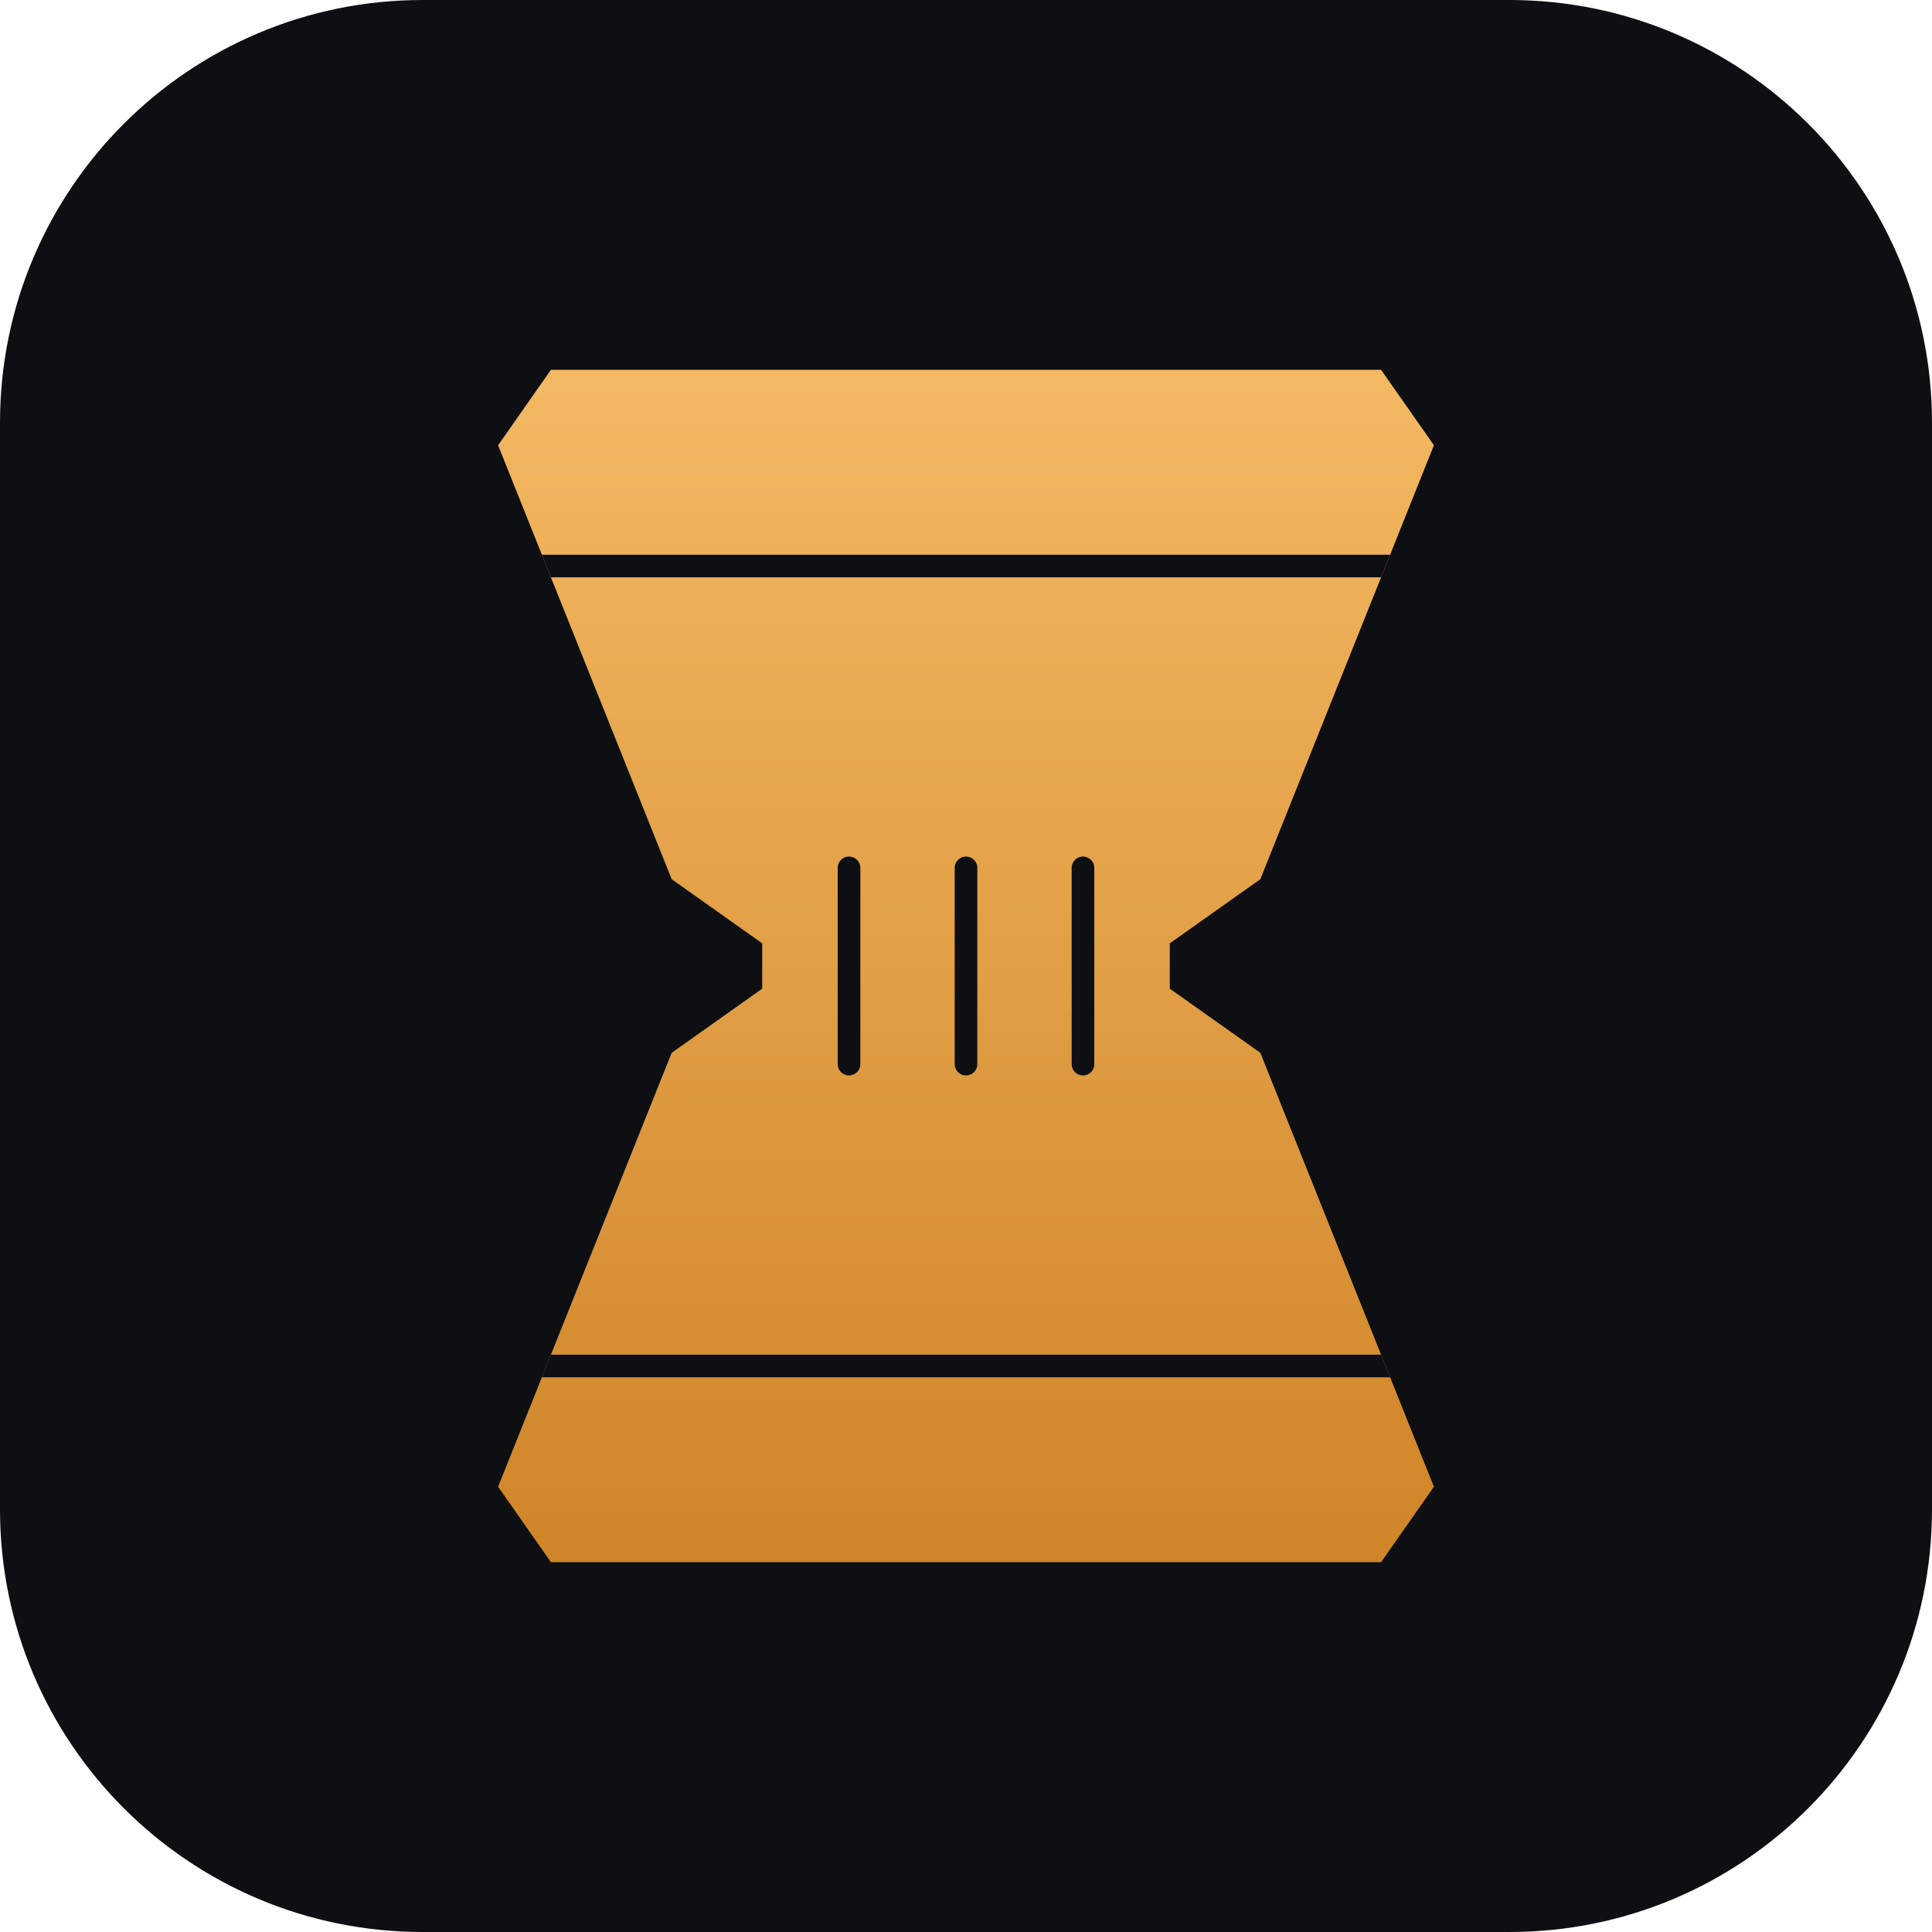
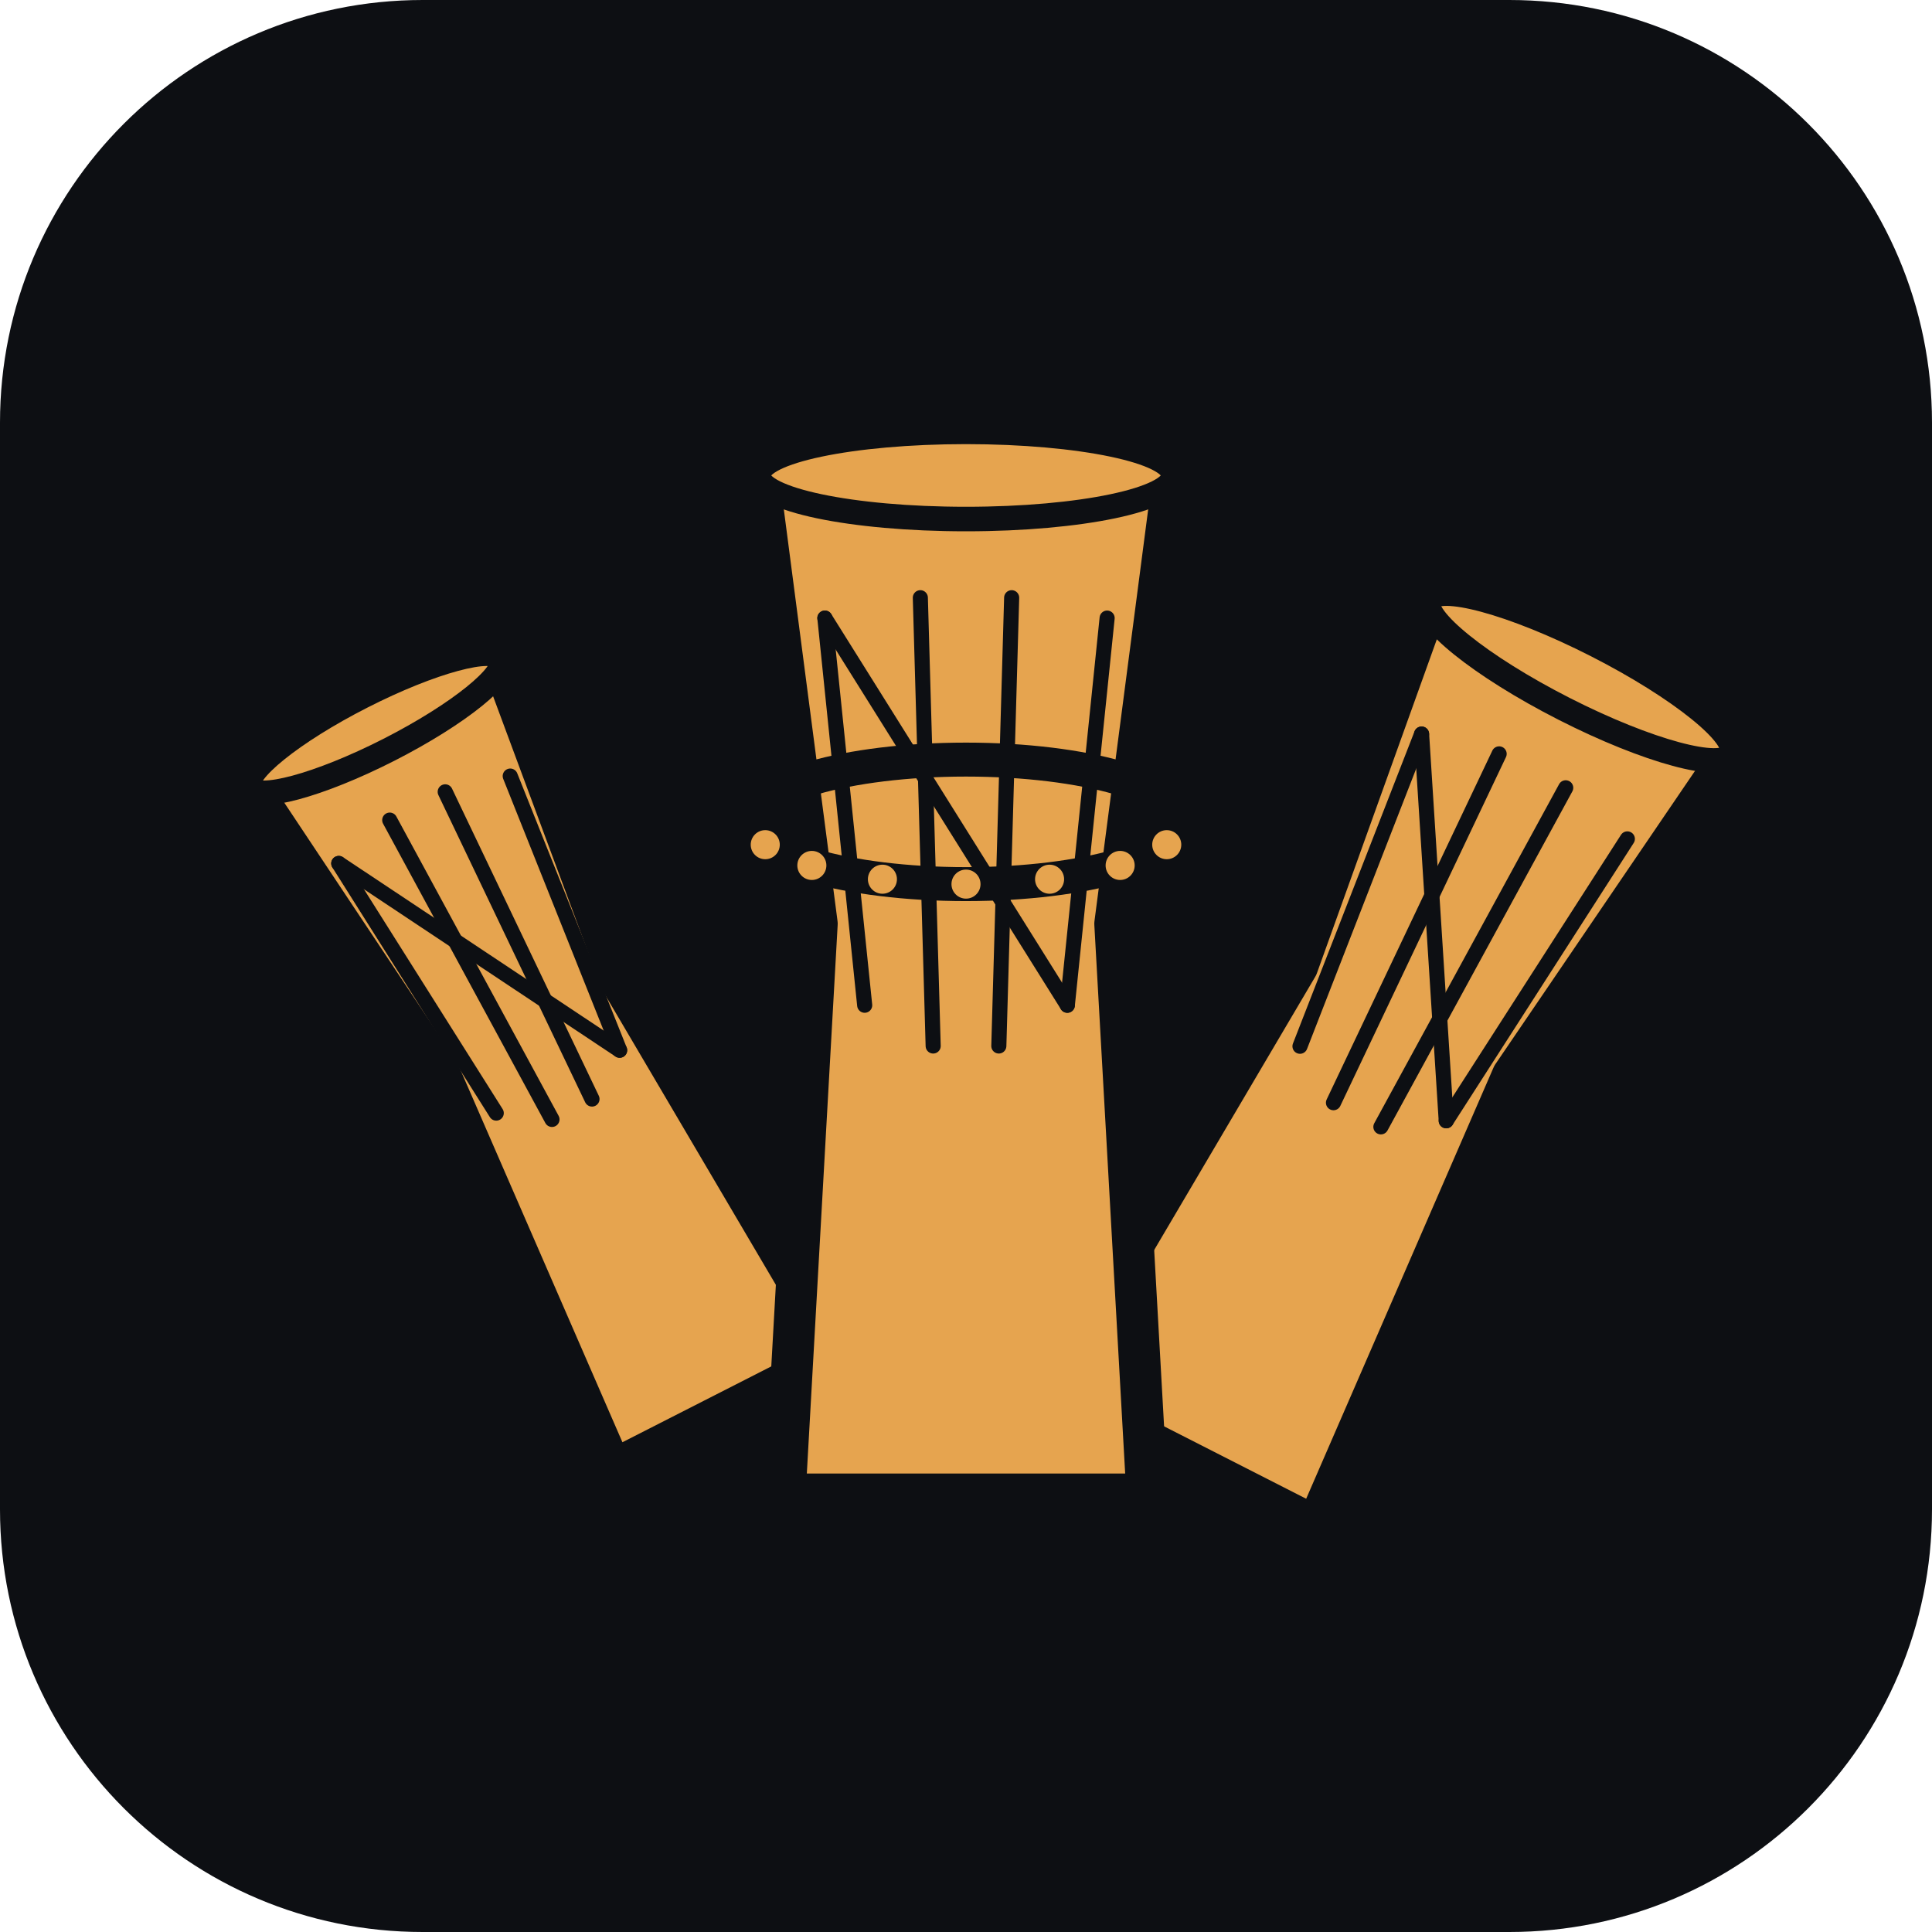
<svg xmlns="http://www.w3.org/2000/svg" viewBox="0 0 1024 1024">
-   <defs>
-     <linearGradient id="amber" x1="0" y1="0" x2="0" y2="1">
-       <stop offset="0" stop-color="#f4b963" />
-       <stop offset="1" stop-color="#cf8427" />
-     </linearGradient>
-     <clipPath id="drum">
-       <polygon points="292,196 732,196 760,236 668,466 620,500 620,524 668,558 760,788 732,828 292,828 264,788 356,558 404,524 404,500 356,466 264,236" />
-     </clipPath>
-   </defs>
  <rect width="1024" height="1024" rx="224" fill="#0d0f13" />
-   <polygon points="292,196 732,196 760,236 668,466 620,500 620,524 668,558 760,788 732,828 292,828 264,788 356,558 404,524 404,500 356,466 264,236" fill="url(#amber)" />
-   <g clip-path="url(#drum)" stroke="#0d0f13" stroke-width="12" stroke-linecap="round">
-     <line x1="270" y1="300" x2="754" y2="300" />
-     <line x1="270" y1="724" x2="754" y2="724" />
-     <line x1="450" y1="460" x2="450" y2="564" />
-     <line x1="512" y1="460" x2="512" y2="564" />
-     <line x1="574" y1="460" x2="574" y2="564" />
+   <g transform="translate(292 566) rotate(-27)">
+     <polygon points="-75.0,-205.0 75.0,-205.0 54.0,-24.6 68.0,205.0 -68.0,205.0 -54.0,-24.6" fill="#e6a44f" stroke="#0d0f13" stroke-width="22" stroke-linejoin="round" />
+     <ellipse cx="0" cy="-205.0" rx="75.0" ry="15.8" fill="#e6a44f" stroke="#0d0f13" stroke-width="13" />
+     <g stroke="#0d0f13" stroke-width="8" stroke-linecap="round">
+       <line x1="-51.0" y1="-147.6" x2="-36.7" y2="8.2" />
+       <line x1="-16.5" y1="-155.8" x2="-11.9" y2="24.6" />
+       <line x1="16.5" y1="-155.8" x2="11.9" y2="24.6" />
+       <line x1="51.0" y1="-147.6" x2="36.7" y2="8.2" />
+       <line x1="-51.0" y1="-147.6" x2="36.7" y2="8.2" />
+     </g>
+   </g>
+   <g transform="translate(732 566) rotate(27)">
+     <polygon points="-90.0,-232.5 90.0,-232.5 64.0,-27.9 80.0,232.5 -80.0,232.5 -64.0,-27.9" fill="#e6a44f" stroke="#0d0f13" stroke-width="22" stroke-linejoin="round" />
+     <ellipse cx="0" cy="-232.5" rx="90.0" ry="18.9" fill="#e6a44f" stroke="#0d0f13" stroke-width="13" />
+     <g stroke="#0d0f13" stroke-width="8" stroke-linecap="round">
+       <line x1="-61.2" y1="-167.4" x2="-43.5" y2="9.3" />
+       <line x1="-19.8" y1="-176.7" x2="-14.1" y2="27.9" />
+       <line x1="19.8" y1="-176.7" x2="14.1" y2="27.9" />
+       <line x1="61.2" y1="-167.4" x2="43.5" y2="9.3" />
+       <line x1="-61.2" y1="-167.4" x2="43.5" y2="9.3" />
+     </g>
+   </g>
+   <g transform="translate(512 522) rotate(0)">
+     <polygon points="-110.0,-270.0 110.0,-270.0 79.0,-32.4 96.0,270.0 -96.0,270.0 -79.0,-32.4" fill="#e6a44f" stroke="#0d0f13" stroke-width="22" stroke-linejoin="round" />
+     <ellipse cx="0" cy="-270.0" rx="110.0" ry="23.1" fill="#e6a44f" stroke="#0d0f13" stroke-width="13" />
+     <g stroke="#0d0f13" stroke-width="8" stroke-linecap="round">
+       <line x1="-74.8" y1="-194.4" x2="-53.7" y2="10.8" />
+       <line x1="-24.2" y1="-205.2" x2="-17.4" y2="32.4" />
+       <line x1="24.2" y1="-205.2" x2="17.4" y2="32.4" />
+       <line x1="74.8" y1="-194.4" x2="53.7" y2="10.8" />
+       <line x1="-74.8" y1="-194.4" x2="53.7" y2="10.8" />
+     </g>
+     <ellipse cx="0" cy="-86.4" rx="114.4" ry="33.0" fill="none" stroke="#0d0f13" stroke-width="18" />
+     <circle cx="106.4" cy="-74.3" r="7.7" fill="#e6a44f" />
+     <circle cx="81.7" cy="-63.3" r="7.7" fill="#e6a44f" />
+     <circle cx="44.3" cy="-56.0" r="7.7" fill="#e6a44f" />
+     <circle cx="0.0" cy="-53.4" r="7.7" fill="#e6a44f" />
+     <circle cx="-44.3" cy="-56.0" r="7.7" fill="#e6a44f" />
+     <circle cx="-81.7" cy="-63.3" r="7.7" fill="#e6a44f" />
+     <circle cx="-106.4" cy="-74.3" r="7.7" fill="#e6a44f" />
  </g>
</svg>
